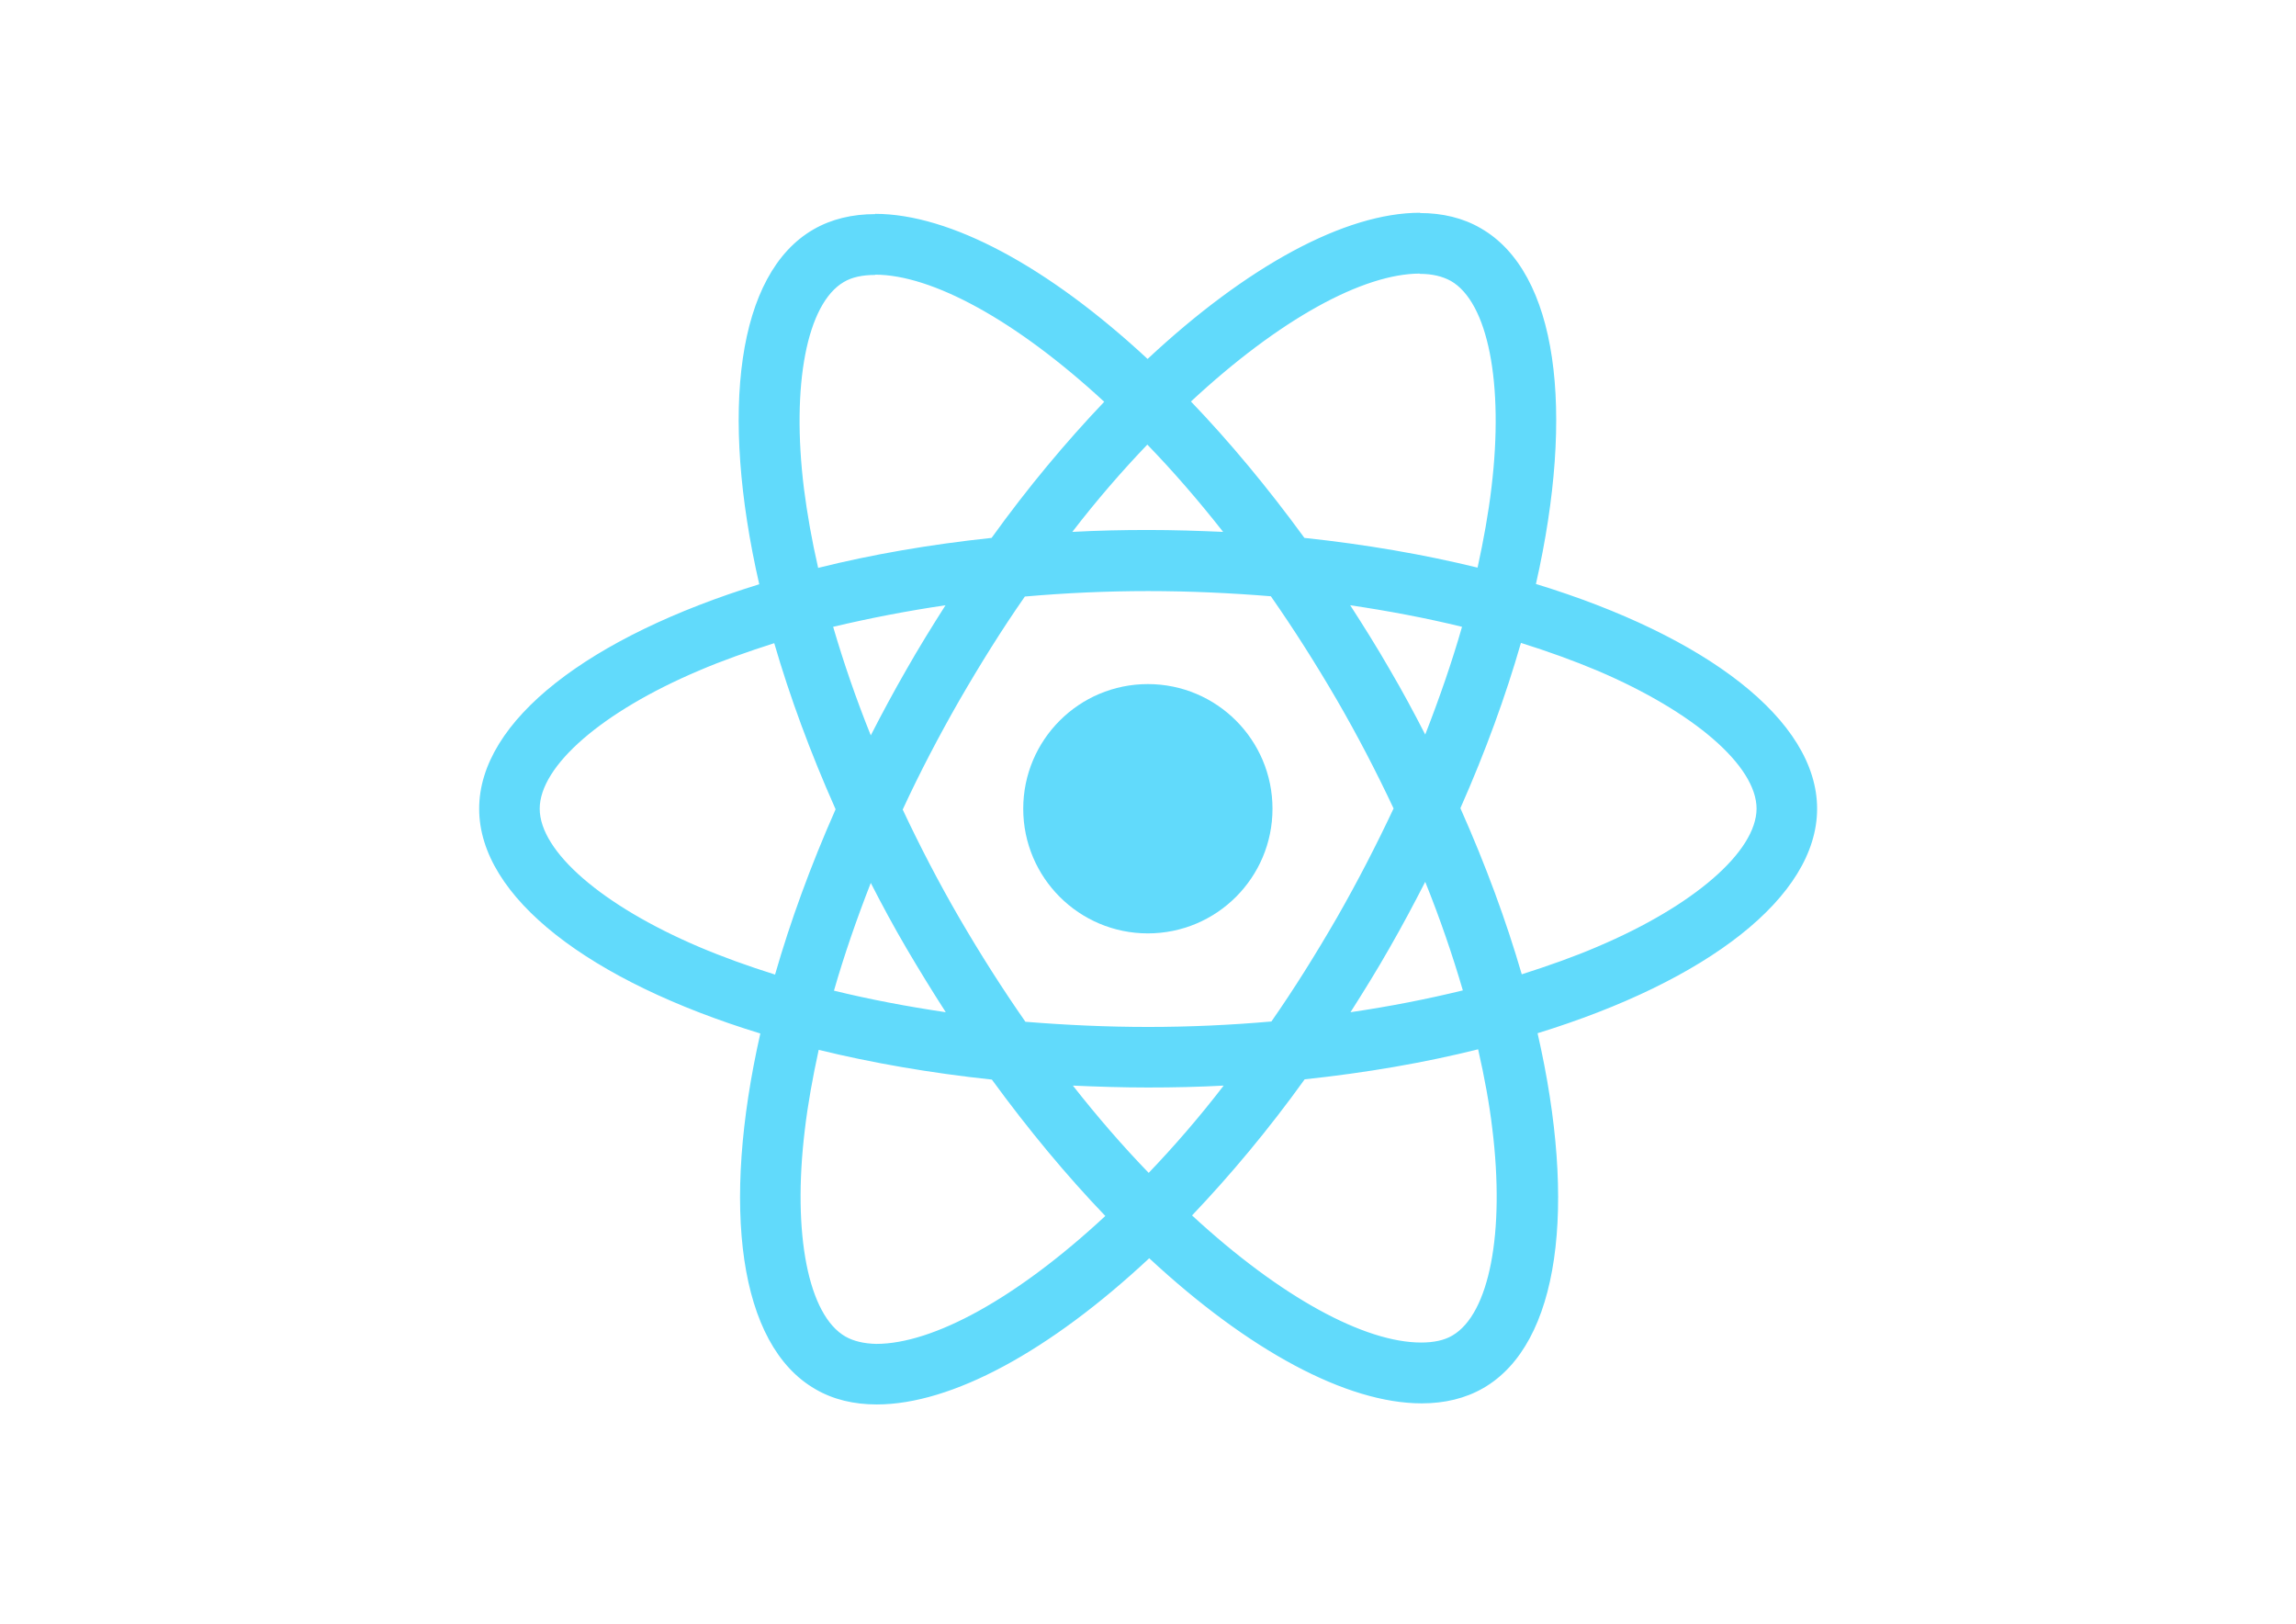
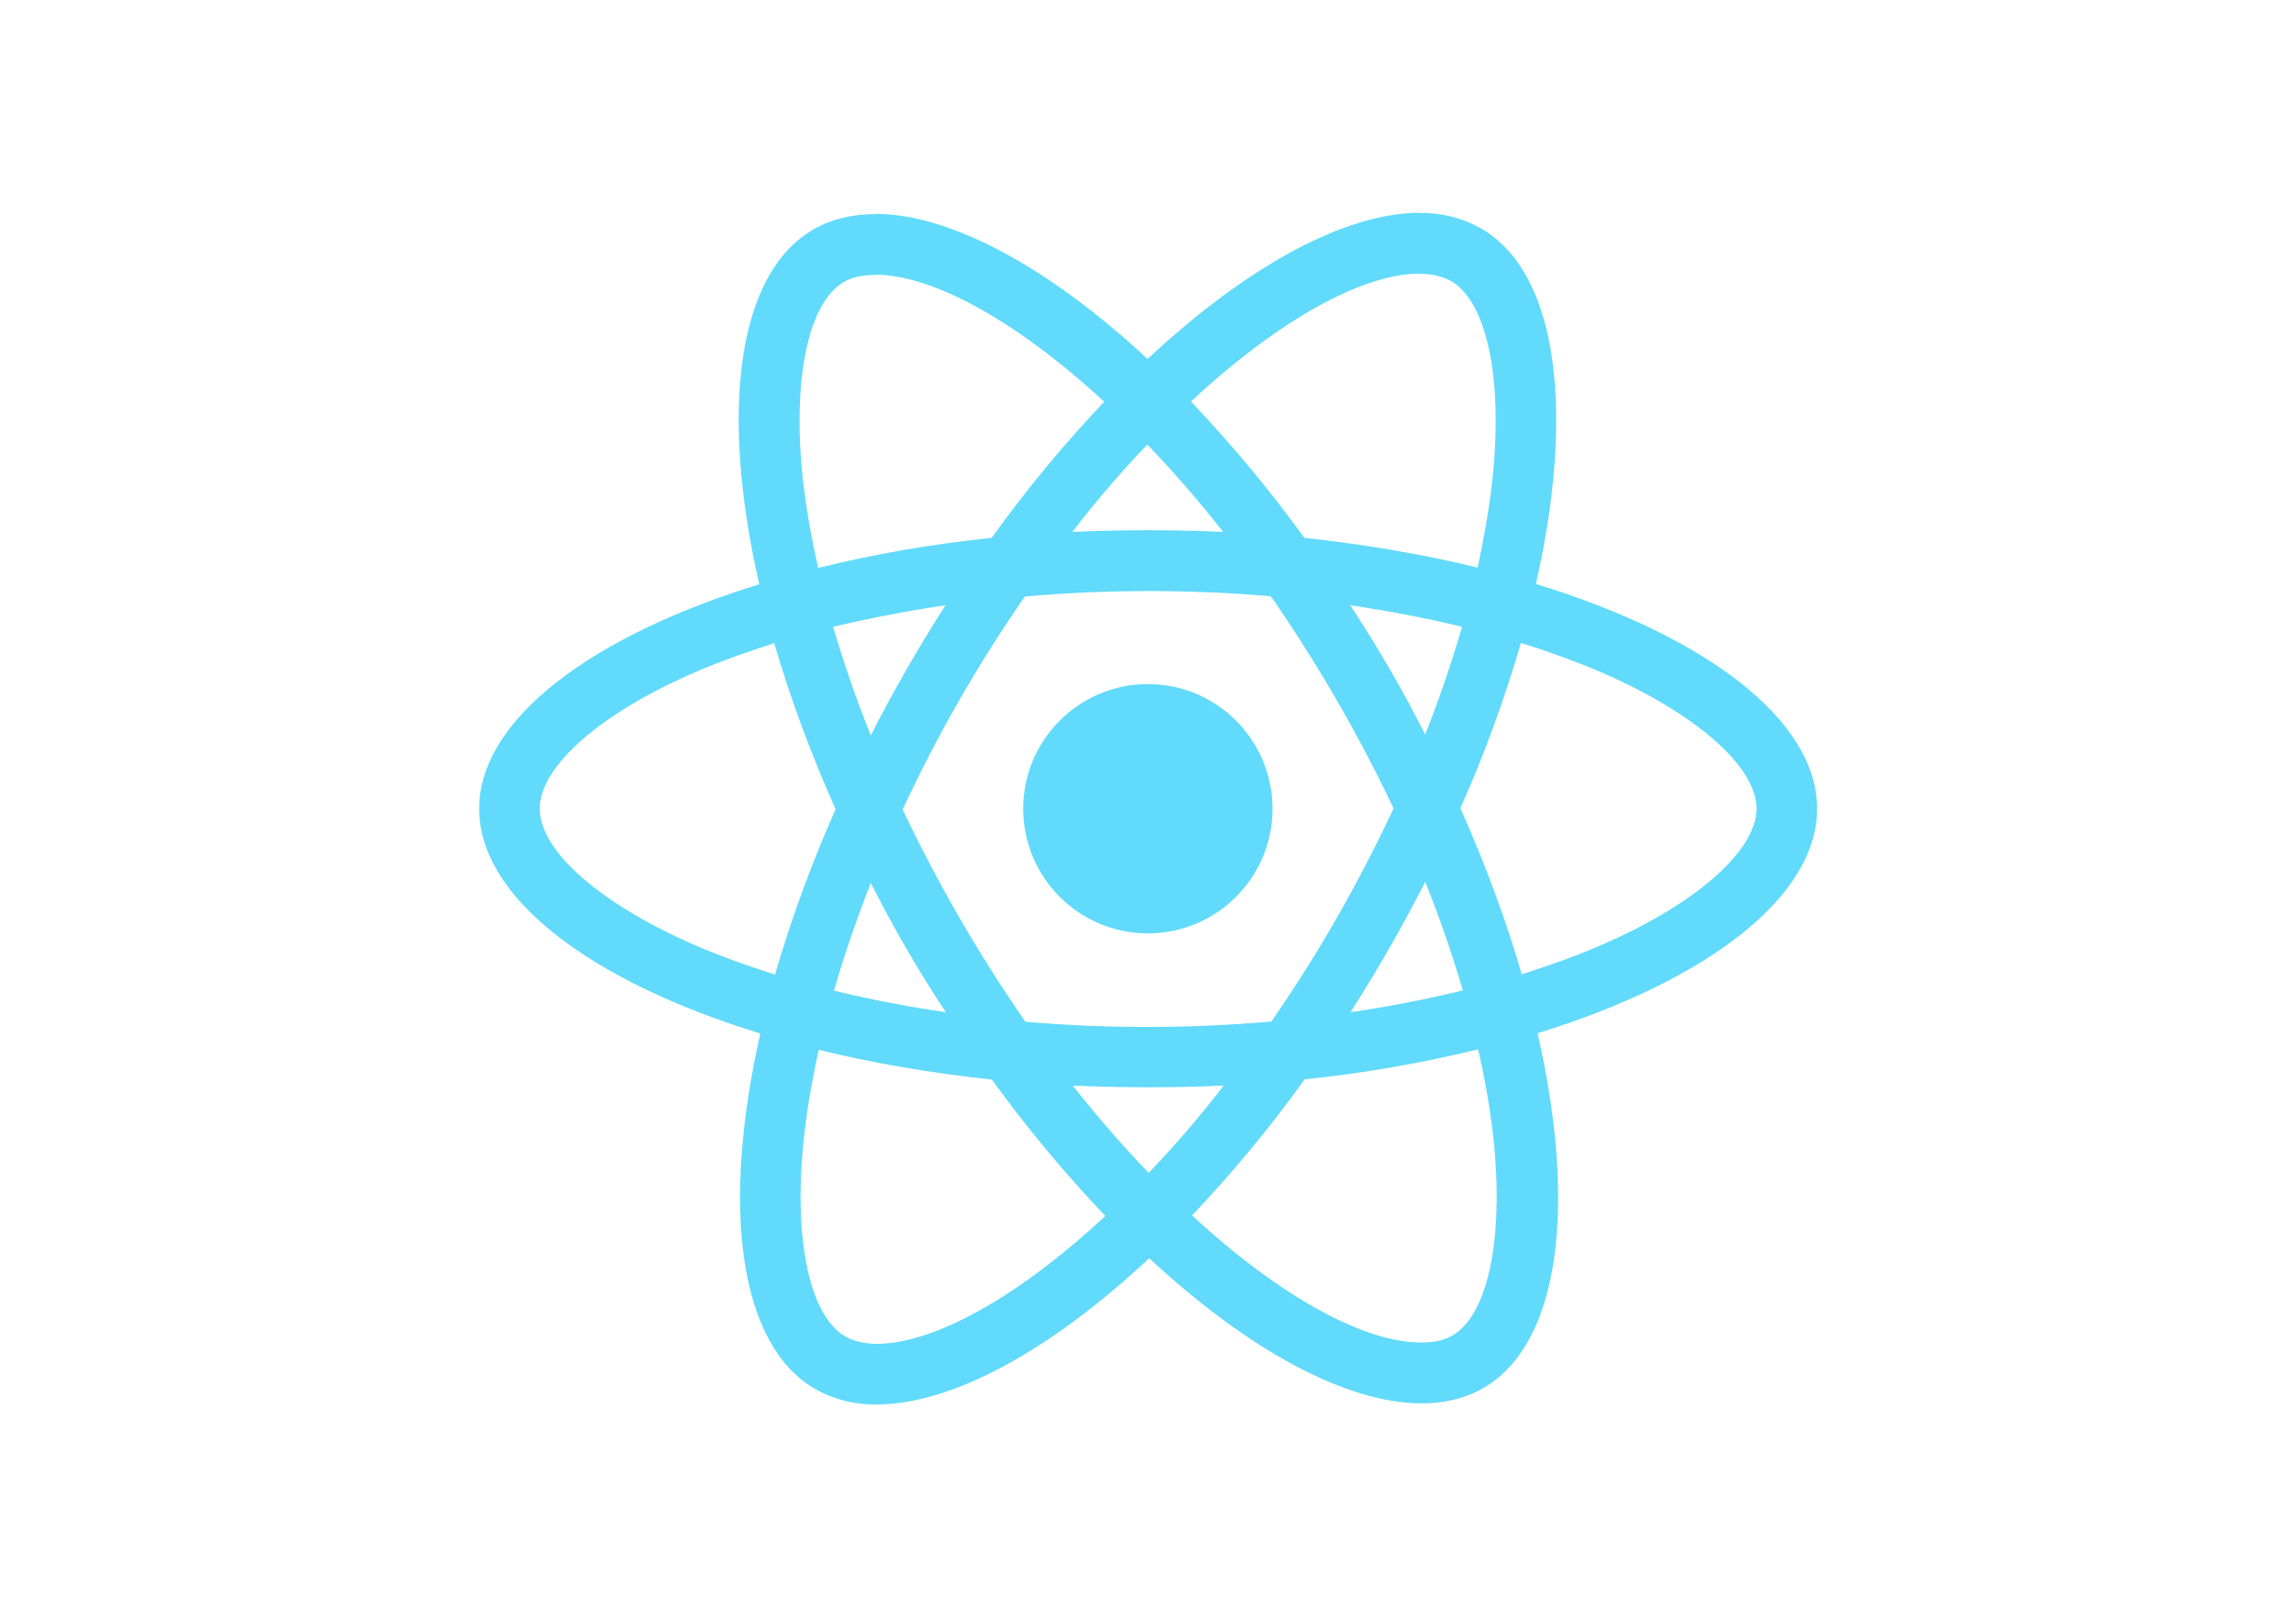
<svg xmlns="http://www.w3.org/2000/svg" viewBox="0 0 841.9 595.3">
  <g fill="#61DAFB">
-     <path d="M666.3 296.5c0-32.5-40.7-63.3-103.1-82.4 14.4-63.6 8-114.2-20.2-130.4-6.5-3.8-14.1-5.6-22.4-5.6v22.3c4.6 0 8.3.9 11.4 2.6 13.6 7.8 19.5 37.5 14.9 75.7-1.1 9.4-2.9 19.3-5.1 29.4-19.6-4.8-41-8.5-63.5-10.9-13.5-18.5-27.5-35.3-41.6-50 32.6-30.3 63.2-46.9 84-46.9V78c-27.5 0-63.5 19.6-99.9 53.6-36.4-33.8-72.4-53.2-99.9-53.2v22.3c20.7 0 51.4 16.5 84 46.6-14 14.7-28 31.4-41.3 49.9-22.6 2.4-44 6.1-63.6 11-2.3-10-4-19.7-5.2-29-4.7-38.2 1.1-67.9 14.6-75.8 3-1.8 6.9-2.6 11.5-2.6V78.5c-8.4 0-16 1.8-22.6 5.6-28.1 16.2-34.4 66.7-19.9 130.1-62.2 19.2-102.7 49.9-102.7 82.3 0 32.5 40.7 63.3 103.1 82.4-14.4 63.6-8 114.2 20.2 130.4 6.5 3.8 14.1 5.6 22.5 5.6 27.5 0 63.5-19.6 99.9-53.6 36.4 33.8 72.4 53.2 99.9 53.2 8.4 0 16-1.8 22.6-5.6 28.1-16.2 34.4-66.7 19.9-130.1 62-19.1 102.5-49.9 102.5-82.3zm-130.2-66.7c-3.7 12.9-8.3 26.2-13.5 39.5-4.1-8-8.4-16-13.1-24-4.6-8-9.5-15.8-14.4-23.4 14.2 2.1 27.9 4.7 41 7.9zm-45.8 106.5c-7.8 13.5-15.8 26.3-24.1 38.2-14.9 1.3-30 2-45.2 2-15.1 0-30.2-.7-45-1.9-8.3-11.9-16.4-24.6-24.2-38-7.6-13.1-14.5-26.4-20.8-39.8 6.2-13.4 13.2-26.8 20.7-39.9 7.8-13.5 15.8-26.3 24.1-38.2 14.9-1.3 30-2 45.2-2 15.1 0 30.2.7 45 1.9 8.3 11.9 16.4 24.6 24.2 38 7.6 13.1 14.5 26.4 20.8 39.8-6.3 13.4-13.2 26.8-20.7 39.9zm32.3-13c5.4 13.4 10 26.8 13.8 39.8-13.1 3.2-26.9 5.9-41.2 8 4.9-7.7 9.8-15.6 14.4-23.7 4.6-8 8.9-16.1 13-24.1zM421.2 430c-9.3-9.6-18.6-20.3-27.8-32 9 .4 18.2.7 27.5.7 9.4 0 18.7-.2 27.8-.7-9 11.7-18.3 22.4-27.5 32zm-74.4-58.9c-14.2-2.1-27.9-4.7-41-7.9 3.7-12.9 8.3-26.2 13.5-39.5 4.1 8 8.4 16 13.1 24 4.7 8 9.5 15.8 14.4 23.4zM420.7 163c9.3 9.6 18.6 20.3 27.8 32-9-.4-18.2-.7-27.5-.7-9.4 0-18.7.2-27.8.7 9-11.7 18.3-22.4 27.5-32zm-74 58.9c-4.9 7.7-9.8 15.6-14.4 23.7-4.6 8-8.9 16-13 24-5.4-13.4-10-26.8-13.8-39.8 13.1-3.1 26.9-5.8 41.2-7.9zm-90.5 125.2c-35.4-15.1-58.3-34.9-58.3-50.6 0-15.7 22.9-35.6 58.3-50.6 8.6-3.7 18-7 27.7-10.1 5.7 19.6 13.2 40 22.5 60.9-9.2 20.8-16.6 41.1-22.2 60.6-9.9-3.1-19.3-6.5-28-10.2zM310 490c-13.6-7.8-19.5-37.5-14.9-75.7 1.1-9.4 2.9-19.3 5.1-29.4 19.6 4.8 41 8.5 63.5 10.9 13.5 18.5 27.5 35.3 41.6 50-32.6 30.3-63.2 46.9-84 46.9-4.5-.1-8.3-1-11.3-2.7zm237.2-76.2c4.7 38.2-1.1 67.9-14.6 75.8-3 1.8-6.9 2.6-11.5 2.6-20.7 0-51.4-16.5-84-46.6 14-14.7 28-31.4 41.3-49.9 22.6-2.4 44-6.1 63.6-11 2.3 10.1 4.1 19.8 5.2 29.1zm38.5-66.7c-8.6 3.7-18 7-27.7 10.1-5.7-19.6-13.2-40-22.5-60.9 9.2-20.8 16.6-41.1 22.2-60.6 9.9 3.1 19.3 6.5 28.1 10.2 35.4 15.1 58.3 34.9 58.3 50.6-.1 15.7-23 35.6-58.4 50.6zM320.8 78.4z" />
+     <path d="M666.3 296.5c0-32.5-40.7-63.3-103.1-82.4 14.4-63.6 8-114.2-20.2-130.4a43.8 43.8 0 00-22.4-5.6v22.3c4.6 0 8.3.9 11.4 2.6 13.6 7.8 19.5 37.5 14.9 75.7-1.1 9.4-2.9 19.3-5.1 29.4-19.6-4.8-41-8.5-63.5-10.9a487.8 487.8 0 00-41.6-50c32.6-30.3 63.2-46.9 84-46.9V78c-27.5 0-63.5 19.6-99.9 53.6-36.4-33.8-72.4-53.2-99.9-53.2v22.3c20.7 0 51.4 16.5 84 46.6-14 14.7-28 31.4-41.3 49.9a467 467 0 00-63.6 11c-2.3-10-4-19.7-5.2-29-4.7-38.2 1.1-67.9 14.6-75.8 3-1.8 6.9-2.6 11.5-2.6V78.5c-8.4 0-16 1.8-22.6 5.6-28.1 16.2-34.4 66.7-19.9 130.1-62.2 19.2-102.7 49.9-102.7 82.3 0 32.5 40.7 63.3 103.1 82.4-14.4 63.6-8 114.2 20.2 130.4a44 44 0 0022.5 5.6c27.5 0 63.5-19.6 99.9-53.6 36.4 33.8 72.4 53.2 99.9 53.2 8.4 0 16-1.8 22.6-5.6 28.1-16.2 34.4-66.7 19.9-130.1 62-19.1 102.5-49.9 102.5-82.3zm-130.2-66.7a450.4 450.4 0 01-13.5 39.5 473.3 473.3 0 00-27.5-47.4c14.2 2.1 27.9 4.7 41 7.9zm-45.8 106.5a532.7 532.7 0 01-24.1 38.2 520.3 520.3 0 01-90.2.1 551.2 551.2 0 01-45-77.8 521.5 521.5 0 0144.8-78.1 520.3 520.3 0 0190.2-.1 551.2 551.2 0 0145 77.8 560 560 0 01-20.7 39.9zm32.3-13c5.4 13.4 10 26.8 13.8 39.8a448.8 448.8 0 01-41.2 8 552.4 552.4 0 0027.4-47.8zM421.2 430a412.3 412.3 0 01-27.8-32 619 619 0 0055.3 0c-9 11.7-18.3 22.4-27.5 32zm-74.4-58.9a451.2 451.2 0 01-41-7.9c3.7-12.9 8.3-26.2 13.5-39.5a473.3 473.3 0 0027.5 47.4zM420.7 163c9.3 9.6 18.6 20.3 27.8 32a619 619 0 00-55.3 0c9-11.7 18.3-22.4 27.5-32zm-74 58.9a552.4 552.4 0 00-27.4 47.7c-5.4-13.4-10-26.8-13.8-39.8 13.1-3.1 26.9-5.8 41.2-7.9zm-90.5 125.2c-35.4-15.1-58.3-34.9-58.3-50.6 0-15.7 22.9-35.6 58.3-50.6 8.6-3.7 18-7 27.7-10.1 5.7 19.6 13.2 40 22.5 60.9a473.5 473.5 0 00-22.2 60.6c-9.9-3.1-19.3-6.5-28-10.2zM310 490c-13.6-7.8-19.5-37.5-14.9-75.7 1.1-9.4 2.9-19.3 5.1-29.4 19.6 4.8 41 8.5 63.5 10.9a487.8 487.8 0 0041.6 50c-32.6 30.3-63.2 46.9-84 46.9-4.5-.1-8.3-1-11.3-2.7zm237.2-76.2c4.7 38.2-1.1 67.9-14.6 75.8-3 1.8-6.9 2.6-11.5 2.6-20.7 0-51.4-16.5-84-46.6 14-14.7 28-31.4 41.3-49.9a467 467 0 0063.6-11 280 280 0 015.2 29.1zm38.5-66.7c-8.6 3.7-18 7-27.7 10.1-5.7-19.6-13.2-40-22.5-60.9a473.5 473.5 0 0022.2-60.6c9.9 3.1 19.3 6.5 28.1 10.2 35.4 15.1 58.3 34.9 58.3 50.6-.1 15.7-23 35.6-58.4 50.6zM320.8 78.4z" />
    <circle cx="420.9" cy="296.5" r="45.7" />
-     <path d="M520.5 78.1z" />
  </g>
</svg>
